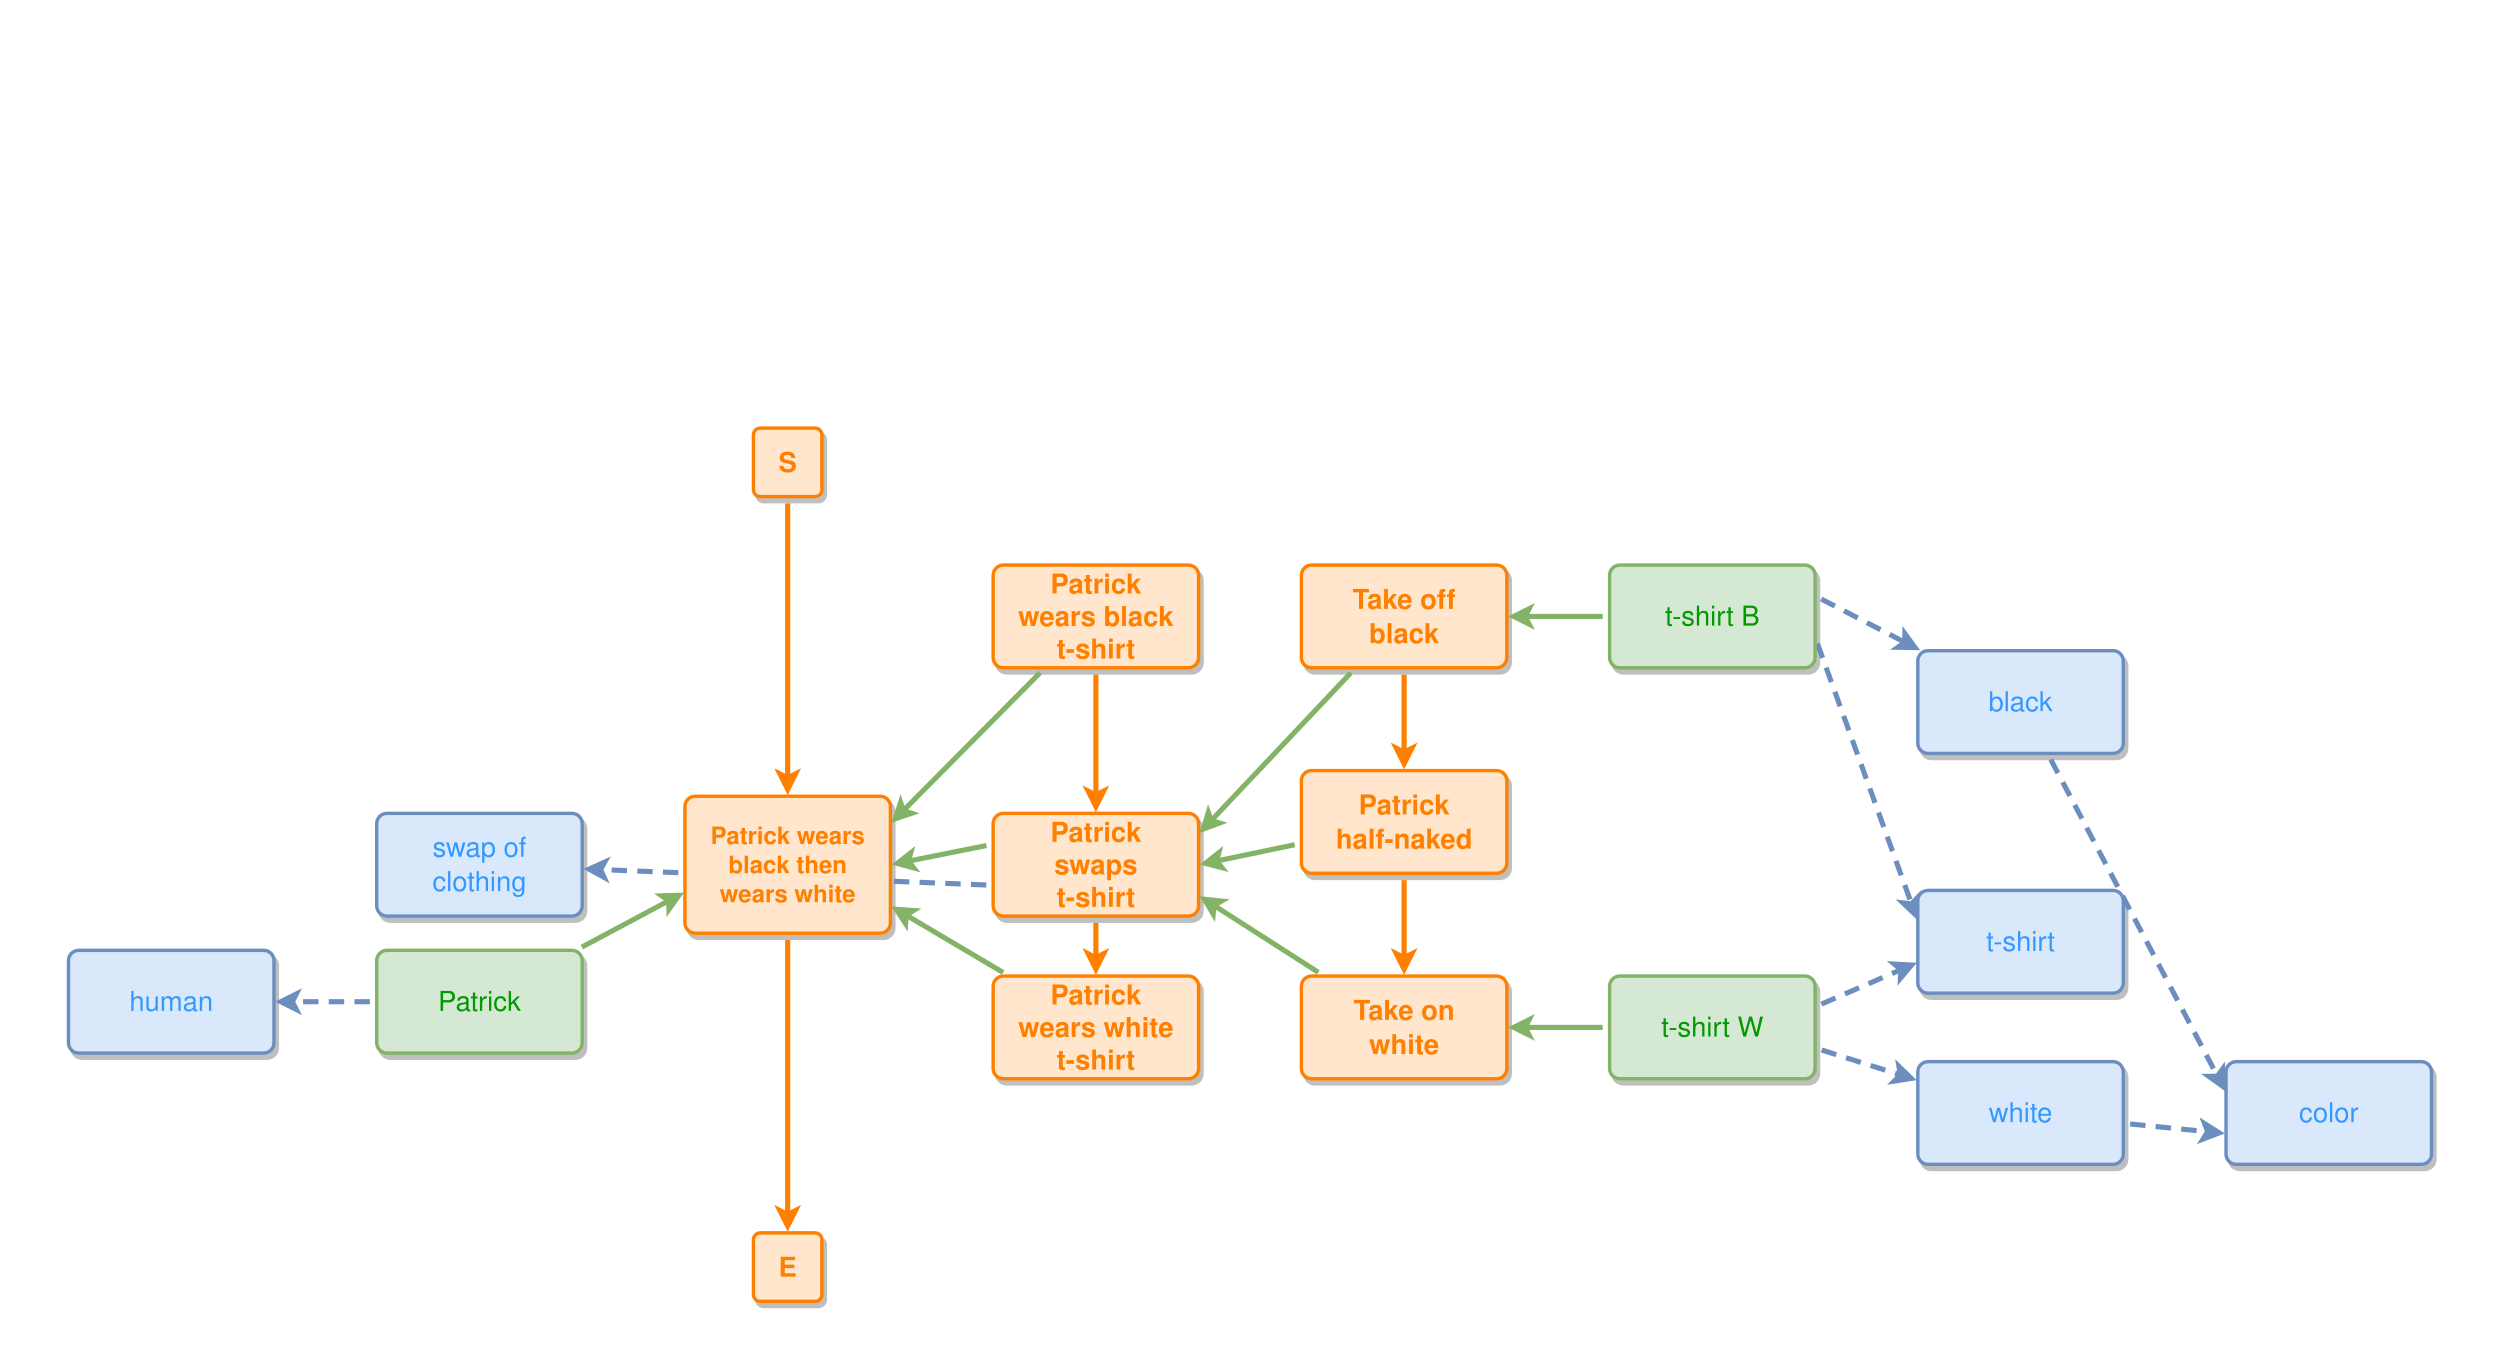
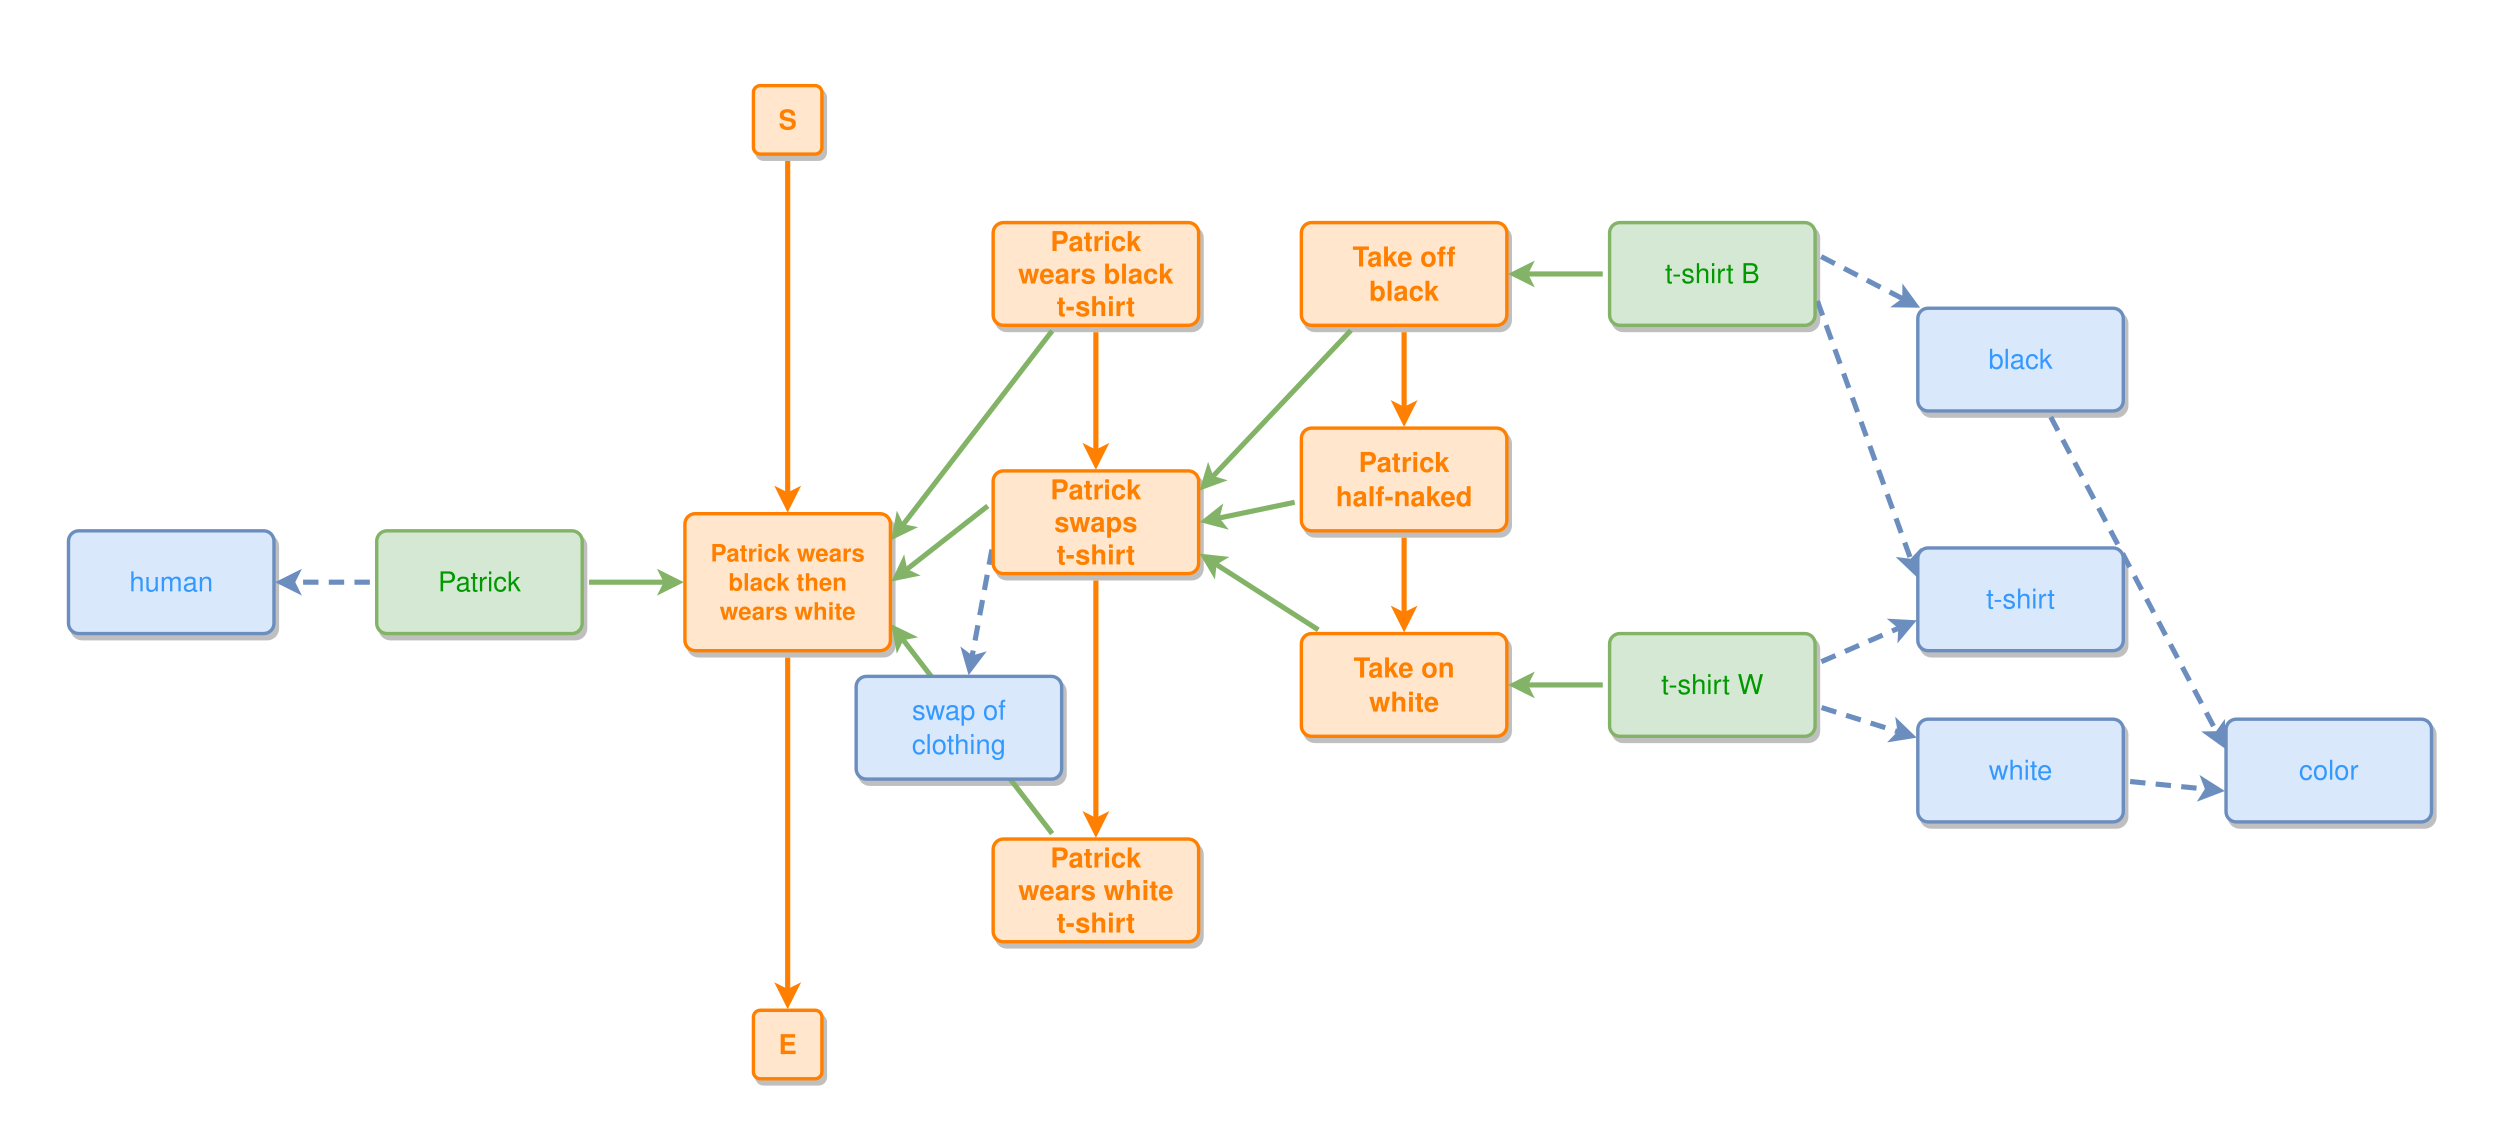
- <svg xmlns="http://www.w3.org/2000/svg" width="1460" height="800" viewBox="0 0 1460 800">
+ <svg xmlns="http://www.w3.org/2000/svg" width="1460" height="670" viewBox="0 0 1460 670">
  <defs>
  </defs>
  <g id="container-shells">
  </g>
  <g id="node-shadows">
-     <rect x="400" y="465" width="120" height="80" rx="6" ry="6" fill="#000000" stroke="#000000" stroke-width="2" opacity="0.25" transform="translate(2,3)" />
-     <rect x="40" y="555" width="120" height="60" rx="6" ry="6" fill="#000000" stroke="#000000" stroke-width="2" opacity="0.25" transform="translate(2,3)" />
-     <rect x="940" y="330" width="120" height="60" rx="6" ry="6" fill="#000000" stroke="#000000" stroke-width="2" opacity="0.25" transform="translate(2,3)" />
-     <rect x="940" y="570" width="120" height="60" rx="6" ry="6" fill="#000000" stroke="#000000" stroke-width="2" opacity="0.25" transform="translate(2,3)" />
-     <rect x="1120" y="520" width="120" height="60" rx="6" ry="6" fill="#000000" stroke="#000000" stroke-width="2" opacity="0.25" transform="translate(2,3)" />
-     <rect x="1120" y="380" width="120" height="60" rx="6" ry="6" fill="#000000" stroke="#000000" stroke-width="2" opacity="0.25" transform="translate(2,3)" />
-     <rect x="1120" y="620" width="120" height="60" rx="6" ry="6" fill="#000000" stroke="#000000" stroke-width="2" opacity="0.25" transform="translate(2,3)" />
-     <rect x="1300" y="620" width="120" height="60" rx="6" ry="6" fill="#000000" stroke="#000000" stroke-width="2" opacity="0.25" transform="translate(2,3)" />
-     <rect x="440" y="250" width="40" height="40" rx="4" ry="4" fill="#000000" stroke="#000000" stroke-width="2" opacity="0.25" transform="translate(2,3)" />
-     <rect x="440" y="720" width="40" height="40" rx="4" ry="4" fill="#000000" stroke="#000000" stroke-width="2" opacity="0.25" transform="translate(2,3)" />
-     <rect x="580" y="330" width="120" height="60" rx="6" ry="6" fill="#000000" stroke="#000000" stroke-width="2" opacity="0.25" transform="translate(2,3)" />
-     <rect x="580" y="475" width="120" height="60" rx="6" ry="6" fill="#000000" stroke="#000000" stroke-width="2" opacity="0.25" transform="translate(2,3)" />
-     <rect x="580" y="570" width="120" height="60" rx="6" ry="6" fill="#000000" stroke="#000000" stroke-width="2" opacity="0.25" transform="translate(2,3)" />
-     <rect x="760" y="330" width="120" height="60" rx="6" ry="6" fill="#000000" stroke="#000000" stroke-width="2" opacity="0.25" transform="translate(2,3)" />
-     <rect x="760" y="450" width="120" height="60" rx="6" ry="6" fill="#000000" stroke="#000000" stroke-width="2" opacity="0.25" transform="translate(2,3)" />
-     <rect x="760" y="570" width="120" height="60" rx="6" ry="6" fill="#000000" stroke="#000000" stroke-width="2" opacity="0.25" transform="translate(2,3)" />
-     <rect x="220" y="475" width="120" height="60" rx="6" ry="6" fill="#000000" stroke="#000000" stroke-width="2" opacity="0.25" transform="translate(2,3)" />
-     <rect x="220" y="555" width="120" height="60" rx="6" ry="6" fill="#000000" stroke="#000000" stroke-width="2" opacity="0.25" transform="translate(2,3)" />
+     <rect x="400" y="300" width="120" height="80" rx="6" ry="6" fill="#000000" stroke="#000000" stroke-width="2" opacity="0.25" transform="translate(2,3)" />
+     <rect x="40" y="310" width="120" height="60" rx="6" ry="6" fill="#000000" stroke="#000000" stroke-width="2" opacity="0.25" transform="translate(2,3)" />
+     <rect x="940" y="130" width="120" height="60" rx="6" ry="6" fill="#000000" stroke="#000000" stroke-width="2" opacity="0.25" transform="translate(2,3)" />
+     <rect x="940" y="370" width="120" height="60" rx="6" ry="6" fill="#000000" stroke="#000000" stroke-width="2" opacity="0.25" transform="translate(2,3)" />
+     <rect x="1120" y="320" width="120" height="60" rx="6" ry="6" fill="#000000" stroke="#000000" stroke-width="2" opacity="0.25" transform="translate(2,3)" />
+     <rect x="1120" y="180" width="120" height="60" rx="6" ry="6" fill="#000000" stroke="#000000" stroke-width="2" opacity="0.25" transform="translate(2,3)" />
+     <rect x="1120" y="420" width="120" height="60" rx="6" ry="6" fill="#000000" stroke="#000000" stroke-width="2" opacity="0.25" transform="translate(2,3)" />
+     <rect x="1300" y="420" width="120" height="60" rx="6" ry="6" fill="#000000" stroke="#000000" stroke-width="2" opacity="0.25" transform="translate(2,3)" />
+     <rect x="440" y="50" width="40" height="40" rx="4" ry="4" fill="#000000" stroke="#000000" stroke-width="2" opacity="0.25" transform="translate(2,3)" />
+     <rect x="440" y="590" width="40" height="40" rx="4" ry="4" fill="#000000" stroke="#000000" stroke-width="2" opacity="0.25" transform="translate(2,3)" />
+     <rect x="580" y="130" width="120" height="60" rx="6" ry="6" fill="#000000" stroke="#000000" stroke-width="2" opacity="0.25" transform="translate(2,3)" />
+     <rect x="580" y="275" width="120" height="60" rx="6" ry="6" fill="#000000" stroke="#000000" stroke-width="2" opacity="0.25" transform="translate(2,3)" />
+     <rect x="580" y="490" width="120" height="60" rx="6" ry="6" fill="#000000" stroke="#000000" stroke-width="2" opacity="0.25" transform="translate(2,3)" />
+     <rect x="760" y="130" width="120" height="60" rx="6" ry="6" fill="#000000" stroke="#000000" stroke-width="2" opacity="0.25" transform="translate(2,3)" />
+     <rect x="760" y="250" width="120" height="60" rx="6" ry="6" fill="#000000" stroke="#000000" stroke-width="2" opacity="0.25" transform="translate(2,3)" />
+     <rect x="760" y="370" width="120" height="60" rx="6" ry="6" fill="#000000" stroke="#000000" stroke-width="2" opacity="0.25" transform="translate(2,3)" />
+     <rect x="500" y="395" width="120" height="60" rx="6" ry="6" fill="#000000" stroke="#000000" stroke-width="2" opacity="0.25" transform="translate(2,3)" />
+     <rect x="220" y="310" width="120" height="60" rx="6" ry="6" fill="#000000" stroke="#000000" stroke-width="2" opacity="0.25" transform="translate(2,3)" />
  </g>
  <g id="edges">
-     <line x1="460.00" y1="549.00" x2="460.00" y2="709.25" stroke="#ff8000" stroke-width="3" />
-     <path d="M 460.00 716.00 L 455.50 707.00 L 460.00 709.25 L 464.50 707.00 Z" fill="#ff8000" stroke="#ff8000" stroke-width="3" stroke-miterlimit="10" />
-     <line x1="1061.36" y1="375.76" x2="1116.35" y2="527.89" stroke="#6c8ebf" stroke-width="3" stroke-dasharray="9 6" />
-     <path d="M 1118.64 534.24 L 1111.35 527.30 L 1116.35 527.89 L 1119.81 524.24 Z" fill="#6c8ebf" stroke="#6c8ebf" stroke-width="3" stroke-miterlimit="10" />
-     <line x1="1063.55" y1="349.84" x2="1112.38" y2="375.07" stroke="#6c8ebf" stroke-width="3" stroke-dasharray="9 6" />
-     <path d="M 1118.38 378.16 L 1108.32 378.03 L 1112.38 375.07 L 1112.45 370.03 Z" fill="#6c8ebf" stroke="#6c8ebf" stroke-width="3" stroke-miterlimit="10" />
-     <line x1="936.00" y1="360.00" x2="890.75" y2="360.00" stroke="#82b366" stroke-width="3" />
-     <path d="M 884.00 360.00 L 893.00 355.50 L 890.75 360.00 L 893.00 364.50 Z" fill="#82b366" stroke="#82b366" stroke-width="3" stroke-miterlimit="10" />
-     <line x1="1063.67" y1="586.41" x2="1110.14" y2="566.27" stroke="#6c8ebf" stroke-width="3" stroke-dasharray="9 6" />
-     <path d="M 1116.33 563.59 L 1109.86 571.30 L 1110.14 566.27 L 1106.28 563.04 Z" fill="#6c8ebf" stroke="#6c8ebf" stroke-width="3" stroke-miterlimit="10" />
-     <line x1="1063.81" y1="613.21" x2="1109.75" y2="627.75" stroke="#6c8ebf" stroke-width="3" stroke-dasharray="9 6" />
-     <path d="M 1116.19 629.79 L 1106.25 631.37 L 1109.75 627.75 L 1108.97 622.79 Z" fill="#6c8ebf" stroke="#6c8ebf" stroke-width="3" stroke-miterlimit="10" />
-     <line x1="936.00" y1="600.00" x2="890.75" y2="600.00" stroke="#82b366" stroke-width="3" />
-     <path d="M 884.00 600.00 L 893.00 595.50 L 890.75 600.00 L 893.00 604.50 Z" fill="#82b366" stroke="#82b366" stroke-width="3" stroke-miterlimit="10" />
-     <line x1="1197.65" y1="443.54" x2="1294.99" y2="628.49" stroke="#6c8ebf" stroke-width="3" stroke-dasharray="9 6" />
-     <path d="M 1298.14 634.46 L 1289.96 628.59 L 1294.99 628.49 L 1297.93 624.40 Z" fill="#6c8ebf" stroke="#6c8ebf" stroke-width="3" stroke-miterlimit="10" />
-     <line x1="1243.98" y1="656.40" x2="1289.30" y2="660.93" stroke="#6c8ebf" stroke-width="3" stroke-dasharray="9 6" />
-     <path d="M 1296.02 661.60 L 1286.62 665.18 L 1289.30 660.93 L 1287.51 656.23 Z" fill="#6c8ebf" stroke="#6c8ebf" stroke-width="3" stroke-miterlimit="10" />
-     <line x1="460.00" y1="294.00" x2="460.00" y2="454.25" stroke="#ff8000" stroke-width="3" />
-     <path d="M 460.00 461.00 L 455.50 452.00 L 460.00 454.25 L 464.50 452.00 Z" fill="#ff8000" stroke="#ff8000" stroke-width="3" stroke-miterlimit="10" />
-     <line x1="607.43" y1="392.84" x2="527.57" y2="473.37" stroke="#82b366" stroke-width="3" />
-     <path d="M 522.82 478.16 L 525.96 468.60 L 527.57 473.37 L 532.35 474.94 Z" fill="#82b366" stroke="#82b366" stroke-width="3" stroke-miterlimit="10" />
-     <line x1="640.00" y1="394.00" x2="640.00" y2="464.25" stroke="#ff8000" stroke-width="3" />
-     <path d="M 640.00 471.00 L 635.50 462.00 L 640.00 464.25 L 644.50 462.00 Z" fill="#ff8000" stroke="#ff8000" stroke-width="3" stroke-miterlimit="10" />
-     <line x1="576.08" y1="493.78" x2="530.54" y2="502.89" stroke="#82b366" stroke-width="3" />
-     <path d="M 523.92 504.22 L 531.87 498.04 L 530.54 502.89 L 533.63 506.86 Z" fill="#82b366" stroke="#82b366" stroke-width="3" stroke-miterlimit="10" />
-     <line x1="640.00" y1="539.00" x2="640.00" y2="559.25" stroke="#ff8000" stroke-width="3" />
-     <path d="M 640.00 566.00 L 635.50 557.00 L 640.00 559.25 L 644.50 557.00 Z" fill="#ff8000" stroke="#ff8000" stroke-width="3" stroke-miterlimit="10" />
-     <line x1="576.00" y1="516.84" x2="350.74" y2="507.83" stroke="#6c8ebf" stroke-width="3" stroke-dasharray="9 6" />
-     <path d="M 344.00 507.56 L 353.17 503.42 L 350.74 507.83 L 352.81 512.42 Z" fill="#6c8ebf" stroke="#6c8ebf" stroke-width="3" stroke-miterlimit="10" />
-     <line x1="585.85" y1="567.96" x2="529.25" y2="534.47" stroke="#82b366" stroke-width="3" />
-     <path d="M 523.44 531.04 L 533.48 531.75 L 529.25 534.47 L 528.90 539.49 Z" fill="#82b366" stroke="#82b366" stroke-width="3" stroke-miterlimit="10" />
-     <line x1="788.91" y1="392.91" x2="707.38" y2="479.19" stroke="#82b366" stroke-width="3" />
-     <path d="M 702.75 484.09 L 705.66 474.46 L 707.38 479.19 L 712.20 480.64 Z" fill="#82b366" stroke="#82b366" stroke-width="3" stroke-miterlimit="10" />
-     <line x1="820.00" y1="394.00" x2="820.00" y2="439.25" stroke="#ff8000" stroke-width="3" />
-     <path d="M 820.00 446.00 L 815.50 437.00 L 820.00 439.25 L 824.50 437.00 Z" fill="#ff8000" stroke="#ff8000" stroke-width="3" stroke-miterlimit="10" />
-     <line x1="756.08" y1="493.32" x2="710.52" y2="502.81" stroke="#82b366" stroke-width="3" />
-     <path d="M 703.92 504.18 L 711.81 497.94 L 710.52 502.81 L 713.64 506.75 Z" fill="#82b366" stroke="#82b366" stroke-width="3" stroke-miterlimit="10" />
-     <line x1="820.00" y1="514.00" x2="820.00" y2="559.25" stroke="#ff8000" stroke-width="3" />
-     <path d="M 820.00 566.00 L 815.50 557.00 L 820.00 559.25 L 824.50 557.00 Z" fill="#ff8000" stroke="#ff8000" stroke-width="3" stroke-miterlimit="10" />
-     <line x1="769.88" y1="567.84" x2="709.05" y2="528.81" stroke="#82b366" stroke-width="3" />
-     <path d="M 703.37 525.16 L 713.37 526.23 L 709.05 528.81 L 708.51 533.81 Z" fill="#82b366" stroke="#82b366" stroke-width="3" stroke-miterlimit="10" />
-     <line x1="339.78" y1="553.12" x2="390.51" y2="526.06" stroke="#82b366" stroke-width="3" />
-     <path d="M 396.47 522.88 L 390.65 531.09 L 390.51 526.06 L 386.41 523.15 Z" fill="#82b366" stroke="#82b366" stroke-width="3" stroke-miterlimit="10" />
-     <line x1="216.00" y1="585.00" x2="170.75" y2="585.00" stroke="#6c8ebf" stroke-width="3" stroke-dasharray="9 6" />
-     <path d="M 164.00 585.00 L 173.00 580.50 L 170.75 585.00 L 173.00 589.50 Z" fill="#6c8ebf" stroke="#6c8ebf" stroke-width="3" stroke-miterlimit="10" />
+     <line x1="460.00" y1="384.00" x2="460.00" y2="579.25" stroke="#ff8000" stroke-width="3" />
+     <path d="M 460.00 586.00 L 455.50 577.00 L 460.00 579.25 L 464.50 577.00 Z" fill="#ff8000" stroke="#ff8000" stroke-width="3" stroke-miterlimit="10" />
+     <line x1="1061.36" y1="175.76" x2="1116.35" y2="327.89" stroke="#6c8ebf" stroke-width="3" stroke-dasharray="9 6" />
+     <path d="M 1118.64 334.24 L 1111.35 327.30 L 1116.35 327.89 L 1119.81 324.24 Z" fill="#6c8ebf" stroke="#6c8ebf" stroke-width="3" stroke-miterlimit="10" />
+     <line x1="1063.55" y1="149.84" x2="1112.38" y2="175.07" stroke="#6c8ebf" stroke-width="3" stroke-dasharray="9 6" />
+     <path d="M 1118.38 178.16 L 1108.32 178.03 L 1112.38 175.07 L 1112.45 170.03 Z" fill="#6c8ebf" stroke="#6c8ebf" stroke-width="3" stroke-miterlimit="10" />
+     <line x1="936.00" y1="160.00" x2="890.75" y2="160.00" stroke="#82b366" stroke-width="3" />
+     <path d="M 884.00 160.00 L 893.00 155.50 L 890.75 160.00 L 893.00 164.50 Z" fill="#82b366" stroke="#82b366" stroke-width="3" stroke-miterlimit="10" />
+     <line x1="1063.67" y1="386.41" x2="1110.14" y2="366.27" stroke="#6c8ebf" stroke-width="3" stroke-dasharray="9 6" />
+     <path d="M 1116.33 363.59 L 1109.86 371.30 L 1110.14 366.27 L 1106.28 363.04 Z" fill="#6c8ebf" stroke="#6c8ebf" stroke-width="3" stroke-miterlimit="10" />
+     <line x1="1063.81" y1="413.21" x2="1109.75" y2="427.75" stroke="#6c8ebf" stroke-width="3" stroke-dasharray="9 6" />
+     <path d="M 1116.19 429.79 L 1106.25 431.37 L 1109.75 427.75 L 1108.97 422.79 Z" fill="#6c8ebf" stroke="#6c8ebf" stroke-width="3" stroke-miterlimit="10" />
+     <line x1="936.00" y1="400.00" x2="890.75" y2="400.00" stroke="#82b366" stroke-width="3" />
+     <path d="M 884.00 400.00 L 893.00 395.50 L 890.75 400.00 L 893.00 404.50 Z" fill="#82b366" stroke="#82b366" stroke-width="3" stroke-miterlimit="10" />
+     <line x1="1197.65" y1="243.54" x2="1294.99" y2="428.49" stroke="#6c8ebf" stroke-width="3" stroke-dasharray="9 6" />
+     <path d="M 1298.14 434.46 L 1289.96 428.59 L 1294.99 428.49 L 1297.93 424.40 Z" fill="#6c8ebf" stroke="#6c8ebf" stroke-width="3" stroke-miterlimit="10" />
+     <line x1="1243.98" y1="456.40" x2="1289.30" y2="460.93" stroke="#6c8ebf" stroke-width="3" stroke-dasharray="9 6" />
+     <path d="M 1296.02 461.60 L 1286.62 465.18 L 1289.30 460.93 L 1287.51 456.23 Z" fill="#6c8ebf" stroke="#6c8ebf" stroke-width="3" stroke-miterlimit="10" />
+     <line x1="460.00" y1="94.00" x2="460.00" y2="289.25" stroke="#ff8000" stroke-width="3" />
+     <path d="M 460.00 296.00 L 455.50 287.00 L 460.00 289.25 L 464.50 287.00 Z" fill="#ff8000" stroke="#ff8000" stroke-width="3" stroke-miterlimit="10" />
+     <line x1="614.48" y1="193.17" x2="526.55" y2="307.48" stroke="#82b366" stroke-width="3" />
+     <path d="M 522.44 312.83 L 524.36 302.95 L 526.55 307.48 L 531.49 308.44 Z" fill="#82b366" stroke="#82b366" stroke-width="3" stroke-miterlimit="10" />
+     <line x1="640.00" y1="194.00" x2="640.00" y2="264.25" stroke="#ff8000" stroke-width="3" />
+     <path d="M 640.00 271.00 L 635.50 262.00 L 640.00 264.25 L 644.50 262.00 Z" fill="#ff8000" stroke="#ff8000" stroke-width="3" stroke-miterlimit="10" />
+     <line x1="576.85" y1="295.47" x2="528.46" y2="333.37" stroke="#82b366" stroke-width="3" />
+     <path d="M 523.15 337.53 L 527.46 328.44 L 528.46 333.37 L 533.01 335.53 Z" fill="#82b366" stroke="#82b366" stroke-width="3" stroke-miterlimit="10" />
+     <line x1="640.00" y1="339.00" x2="640.00" y2="479.25" stroke="#ff8000" stroke-width="3" />
+     <path d="M 640.00 486.00 L 635.50 477.00 L 640.00 479.25 L 644.50 477.00 Z" fill="#ff8000" stroke="#ff8000" stroke-width="3" stroke-miterlimit="10" />
+     <line x1="579.27" y1="320.93" x2="567.51" y2="384.43" stroke="#6c8ebf" stroke-width="3" stroke-dasharray="9 6" />
+     <path d="M 566.28 391.07 L 563.50 381.40 L 567.51 384.43 L 572.35 383.04 Z" fill="#6c8ebf" stroke="#6c8ebf" stroke-width="3" stroke-miterlimit="10" />
+     <line x1="614.48" y1="486.83" x2="526.55" y2="372.52" stroke="#82b366" stroke-width="3" />
+     <path d="M 522.44 367.17 L 531.49 371.56 L 526.55 372.52 L 524.36 377.05 Z" fill="#82b366" stroke="#82b366" stroke-width="3" stroke-miterlimit="10" />
+     <line x1="788.91" y1="192.91" x2="707.38" y2="279.19" stroke="#82b366" stroke-width="3" />
+     <path d="M 702.75 284.09 L 705.66 274.46 L 707.38 279.19 L 712.20 280.64 Z" fill="#82b366" stroke="#82b366" stroke-width="3" stroke-miterlimit="10" />
+     <line x1="820.00" y1="194.00" x2="820.00" y2="239.25" stroke="#ff8000" stroke-width="3" />
+     <path d="M 820.00 246.00 L 815.50 237.00 L 820.00 239.25 L 824.50 237.00 Z" fill="#ff8000" stroke="#ff8000" stroke-width="3" stroke-miterlimit="10" />
+     <line x1="756.08" y1="293.32" x2="710.52" y2="302.81" stroke="#82b366" stroke-width="3" />
+     <path d="M 703.92 304.18 L 711.81 297.94 L 710.52 302.81 L 713.64 306.75 Z" fill="#82b366" stroke="#82b366" stroke-width="3" stroke-miterlimit="10" />
+     <line x1="820.00" y1="314.00" x2="820.00" y2="359.25" stroke="#ff8000" stroke-width="3" />
+     <path d="M 820.00 366.00 L 815.50 357.00 L 820.00 359.25 L 824.50 357.00 Z" fill="#ff8000" stroke="#ff8000" stroke-width="3" stroke-miterlimit="10" />
+     <line x1="769.88" y1="367.84" x2="709.05" y2="328.81" stroke="#82b366" stroke-width="3" />
+     <path d="M 703.37 325.16 L 713.37 326.23 L 709.05 328.81 L 708.51 333.81 Z" fill="#82b366" stroke="#82b366" stroke-width="3" stroke-miterlimit="10" />
+     <line x1="344.00" y1="340.00" x2="389.25" y2="340.00" stroke="#82b366" stroke-width="3" />
+     <path d="M 396.00 340.00 L 387.00 344.50 L 389.25 340.00 L 387.00 335.50 Z" fill="#82b366" stroke="#82b366" stroke-width="3" stroke-miterlimit="10" />
+     <line x1="216.00" y1="340.00" x2="170.75" y2="340.00" stroke="#6c8ebf" stroke-width="3" stroke-dasharray="9 6" />
+     <path d="M 164.00 340.00 L 173.00 335.50 L 170.75 340.00 L 173.00 344.50 Z" fill="#6c8ebf" stroke="#6c8ebf" stroke-width="3" stroke-miterlimit="10" />
  </g>
  <g id="nodes">
-     <rect x="400" y="465" width="120" height="80" rx="6" ry="6" fill="#ffe6cc" stroke="#ff8000" stroke-width="2" />
-     <text x="460" y="488" text-anchor="middle" dominant-baseline="middle" font-family="Helvetica,Inter,Segoe UI,Arial" font-size="14" font-weight="bold" fill="#ff8000">Patrick wears</text>
-     <text x="460" y="505" text-anchor="middle" dominant-baseline="middle" font-family="Helvetica,Inter,Segoe UI,Arial" font-size="14" font-weight="bold" fill="#ff8000">black then</text>
-     <text x="460" y="522" text-anchor="middle" dominant-baseline="middle" font-family="Helvetica,Inter,Segoe UI,Arial" font-size="14" font-weight="bold" fill="#ff8000">wears white</text>
-     <rect x="40" y="555" width="120" height="60" rx="6" ry="6" fill="#dae8fc" stroke="#6c8ebf" stroke-width="2" />
-     <text x="100" y="585" text-anchor="middle" dominant-baseline="middle" font-family="Helvetica,Inter,Segoe UI,Arial" font-size="16" font-weight="normal" fill="#3399ff">human</text>
-     <rect x="940" y="330" width="120" height="60" rx="6" ry="6" fill="#d5e8d4" stroke="#82b366" stroke-width="2" />
-     <text x="1000" y="360" text-anchor="middle" dominant-baseline="middle" font-family="Helvetica,Inter,Segoe UI,Arial" font-size="16" font-weight="normal" fill="#009900">t-shirt B</text>
-     <rect x="940" y="570" width="120" height="60" rx="6" ry="6" fill="#d5e8d4" stroke="#82b366" stroke-width="2" />
-     <text x="1000" y="600" text-anchor="middle" dominant-baseline="middle" font-family="Helvetica,Inter,Segoe UI,Arial" font-size="16" font-weight="normal" fill="#009900">t-shirt W</text>
-     <rect x="1120" y="520" width="120" height="60" rx="6" ry="6" fill="#dae8fc" stroke="#6c8ebf" stroke-width="2" />
-     <text x="1180" y="550" text-anchor="middle" dominant-baseline="middle" font-family="Helvetica,Inter,Segoe UI,Arial" font-size="16" font-weight="normal" fill="#3399ff">t-shirt</text>
-     <rect x="1120" y="380" width="120" height="60" rx="6" ry="6" fill="#dae8fc" stroke="#6c8ebf" stroke-width="2" />
-     <text x="1180" y="410" text-anchor="middle" dominant-baseline="middle" font-family="Helvetica,Inter,Segoe UI,Arial" font-size="16" font-weight="normal" fill="#3399ff">black</text>
-     <rect x="1120" y="620" width="120" height="60" rx="6" ry="6" fill="#dae8fc" stroke="#6c8ebf" stroke-width="2" />
-     <text x="1180" y="650" text-anchor="middle" dominant-baseline="middle" font-family="Helvetica,Inter,Segoe UI,Arial" font-size="16" font-weight="normal" fill="#3399ff">white</text>
-     <rect x="1300" y="620" width="120" height="60" rx="6" ry="6" fill="#dae8fc" stroke="#6c8ebf" stroke-width="2" />
-     <text x="1360" y="650" text-anchor="middle" dominant-baseline="middle" font-family="Helvetica,Inter,Segoe UI,Arial" font-size="16" font-weight="normal" fill="#3399ff">color</text>
-     <rect x="440" y="250" width="40" height="40" rx="4" ry="4" fill="#ffe6cc" stroke="#ff8000" stroke-width="2" />
-     <text x="460" y="270" text-anchor="middle" dominant-baseline="middle" font-family="Helvetica,Inter,Segoe UI,Arial" font-size="16" font-weight="bold" fill="#ff8000">S</text>
-     <rect x="440" y="720" width="40" height="40" rx="4" ry="4" fill="#ffe6cc" stroke="#ff8000" stroke-width="2" />
-     <text x="460" y="740" text-anchor="middle" dominant-baseline="middle" font-family="Helvetica,Inter,Segoe UI,Arial" font-size="16" font-weight="bold" fill="#ff8000">E</text>
-     <rect x="580" y="330" width="120" height="60" rx="6" ry="6" fill="#ffe6cc" stroke="#ff8000" stroke-width="2" />
-     <text x="640" y="341" text-anchor="middle" dominant-baseline="middle" font-family="Helvetica,Inter,Segoe UI,Arial" font-size="16" font-weight="bold" fill="#ff8000">Patrick</text>
-     <text x="640" y="360" text-anchor="middle" dominant-baseline="middle" font-family="Helvetica,Inter,Segoe UI,Arial" font-size="16" font-weight="bold" fill="#ff8000">wears black</text>
-     <text x="640" y="379" text-anchor="middle" dominant-baseline="middle" font-family="Helvetica,Inter,Segoe UI,Arial" font-size="16" font-weight="bold" fill="#ff8000">t-shirt</text>
-     <rect x="580" y="475" width="120" height="60" rx="6" ry="6" fill="#ffe6cc" stroke="#ff8000" stroke-width="2" />
-     <text x="640" y="486" text-anchor="middle" dominant-baseline="middle" font-family="Helvetica,Inter,Segoe UI,Arial" font-size="16" font-weight="bold" fill="#ff8000">Patrick</text>
-     <text x="640" y="505" text-anchor="middle" dominant-baseline="middle" font-family="Helvetica,Inter,Segoe UI,Arial" font-size="16" font-weight="bold" fill="#ff8000">swaps</text>
-     <text x="640" y="524" text-anchor="middle" dominant-baseline="middle" font-family="Helvetica,Inter,Segoe UI,Arial" font-size="16" font-weight="bold" fill="#ff8000">t-shirt</text>
-     <rect x="580" y="570" width="120" height="60" rx="6" ry="6" fill="#ffe6cc" stroke="#ff8000" stroke-width="2" />
-     <text x="640" y="581" text-anchor="middle" dominant-baseline="middle" font-family="Helvetica,Inter,Segoe UI,Arial" font-size="16" font-weight="bold" fill="#ff8000">Patrick</text>
-     <text x="640" y="600" text-anchor="middle" dominant-baseline="middle" font-family="Helvetica,Inter,Segoe UI,Arial" font-size="16" font-weight="bold" fill="#ff8000">wears white</text>
-     <text x="640" y="619" text-anchor="middle" dominant-baseline="middle" font-family="Helvetica,Inter,Segoe UI,Arial" font-size="16" font-weight="bold" fill="#ff8000">t-shirt</text>
-     <rect x="760" y="330" width="120" height="60" rx="6" ry="6" fill="#ffe6cc" stroke="#ff8000" stroke-width="2" />
-     <text x="820" y="350" text-anchor="middle" dominant-baseline="middle" font-family="Helvetica,Inter,Segoe UI,Arial" font-size="16" font-weight="bold" fill="#ff8000">Take off</text>
-     <text x="820" y="370" text-anchor="middle" dominant-baseline="middle" font-family="Helvetica,Inter,Segoe UI,Arial" font-size="16" font-weight="bold" fill="#ff8000">black</text>
-     <rect x="760" y="450" width="120" height="60" rx="6" ry="6" fill="#ffe6cc" stroke="#ff8000" stroke-width="2" />
-     <text x="820" y="470" text-anchor="middle" dominant-baseline="middle" font-family="Helvetica,Inter,Segoe UI,Arial" font-size="16" font-weight="bold" fill="#ff8000">Patrick</text>
-     <text x="820" y="490" text-anchor="middle" dominant-baseline="middle" font-family="Helvetica,Inter,Segoe UI,Arial" font-size="16" font-weight="bold" fill="#ff8000">half-naked</text>
-     <rect x="760" y="570" width="120" height="60" rx="6" ry="6" fill="#ffe6cc" stroke="#ff8000" stroke-width="2" />
-     <text x="820" y="590" text-anchor="middle" dominant-baseline="middle" font-family="Helvetica,Inter,Segoe UI,Arial" font-size="16" font-weight="bold" fill="#ff8000">Take on</text>
-     <text x="820" y="610" text-anchor="middle" dominant-baseline="middle" font-family="Helvetica,Inter,Segoe UI,Arial" font-size="16" font-weight="bold" fill="#ff8000">white</text>
-     <rect x="220" y="475" width="120" height="60" rx="6" ry="6" fill="#dae8fc" stroke="#6c8ebf" stroke-width="2" />
-     <text x="280" y="495" text-anchor="middle" dominant-baseline="middle" font-family="Helvetica,Inter,Segoe UI,Arial" font-size="16" font-weight="normal" fill="#3399ff">swap of</text>
-     <text x="280" y="515" text-anchor="middle" dominant-baseline="middle" font-family="Helvetica,Inter,Segoe UI,Arial" font-size="16" font-weight="normal" fill="#3399ff">clothing</text>
-     <rect x="220" y="555" width="120" height="60" rx="6" ry="6" fill="#d5e8d4" stroke="#82b366" stroke-width="2" />
-     <text x="280" y="585" text-anchor="middle" dominant-baseline="middle" font-family="Helvetica,Inter,Segoe UI,Arial" font-size="16" font-weight="normal" fill="#009900">Patrick</text>
+     <rect x="400" y="300" width="120" height="80" rx="6" ry="6" fill="#ffe6cc" stroke="#ff8000" stroke-width="2" />
+     <text x="460" y="323" text-anchor="middle" dominant-baseline="middle" font-family="Helvetica,Inter,Segoe UI,Arial" font-size="14" font-weight="bold" fill="#ff8000">Patrick wears</text>
+     <text x="460" y="340" text-anchor="middle" dominant-baseline="middle" font-family="Helvetica,Inter,Segoe UI,Arial" font-size="14" font-weight="bold" fill="#ff8000">black then</text>
+     <text x="460" y="357" text-anchor="middle" dominant-baseline="middle" font-family="Helvetica,Inter,Segoe UI,Arial" font-size="14" font-weight="bold" fill="#ff8000">wears white</text>
+     <rect x="40" y="310" width="120" height="60" rx="6" ry="6" fill="#dae8fc" stroke="#6c8ebf" stroke-width="2" />
+     <text x="100" y="340" text-anchor="middle" dominant-baseline="middle" font-family="Helvetica,Inter,Segoe UI,Arial" font-size="16" font-weight="normal" fill="#3399ff">human</text>
+     <rect x="940" y="130" width="120" height="60" rx="6" ry="6" fill="#d5e8d4" stroke="#82b366" stroke-width="2" />
+     <text x="1000" y="160" text-anchor="middle" dominant-baseline="middle" font-family="Helvetica,Inter,Segoe UI,Arial" font-size="16" font-weight="normal" fill="#009900">t-shirt B</text>
+     <rect x="940" y="370" width="120" height="60" rx="6" ry="6" fill="#d5e8d4" stroke="#82b366" stroke-width="2" />
+     <text x="1000" y="400" text-anchor="middle" dominant-baseline="middle" font-family="Helvetica,Inter,Segoe UI,Arial" font-size="16" font-weight="normal" fill="#009900">t-shirt W</text>
+     <rect x="1120" y="320" width="120" height="60" rx="6" ry="6" fill="#dae8fc" stroke="#6c8ebf" stroke-width="2" />
+     <text x="1180" y="350" text-anchor="middle" dominant-baseline="middle" font-family="Helvetica,Inter,Segoe UI,Arial" font-size="16" font-weight="normal" fill="#3399ff">t-shirt</text>
+     <rect x="1120" y="180" width="120" height="60" rx="6" ry="6" fill="#dae8fc" stroke="#6c8ebf" stroke-width="2" />
+     <text x="1180" y="210" text-anchor="middle" dominant-baseline="middle" font-family="Helvetica,Inter,Segoe UI,Arial" font-size="16" font-weight="normal" fill="#3399ff">black</text>
+     <rect x="1120" y="420" width="120" height="60" rx="6" ry="6" fill="#dae8fc" stroke="#6c8ebf" stroke-width="2" />
+     <text x="1180" y="450" text-anchor="middle" dominant-baseline="middle" font-family="Helvetica,Inter,Segoe UI,Arial" font-size="16" font-weight="normal" fill="#3399ff">white</text>
+     <rect x="1300" y="420" width="120" height="60" rx="6" ry="6" fill="#dae8fc" stroke="#6c8ebf" stroke-width="2" />
+     <text x="1360" y="450" text-anchor="middle" dominant-baseline="middle" font-family="Helvetica,Inter,Segoe UI,Arial" font-size="16" font-weight="normal" fill="#3399ff">color</text>
+     <rect x="440" y="50" width="40" height="40" rx="4" ry="4" fill="#ffe6cc" stroke="#ff8000" stroke-width="2" />
+     <text x="460" y="70" text-anchor="middle" dominant-baseline="middle" font-family="Helvetica,Inter,Segoe UI,Arial" font-size="16" font-weight="bold" fill="#ff8000">S</text>
+     <rect x="440" y="590" width="40" height="40" rx="4" ry="4" fill="#ffe6cc" stroke="#ff8000" stroke-width="2" />
+     <text x="460" y="610" text-anchor="middle" dominant-baseline="middle" font-family="Helvetica,Inter,Segoe UI,Arial" font-size="16" font-weight="bold" fill="#ff8000">E</text>
+     <rect x="580" y="130" width="120" height="60" rx="6" ry="6" fill="#ffe6cc" stroke="#ff8000" stroke-width="2" />
+     <text x="640" y="141" text-anchor="middle" dominant-baseline="middle" font-family="Helvetica,Inter,Segoe UI,Arial" font-size="16" font-weight="bold" fill="#ff8000">Patrick</text>
+     <text x="640" y="160" text-anchor="middle" dominant-baseline="middle" font-family="Helvetica,Inter,Segoe UI,Arial" font-size="16" font-weight="bold" fill="#ff8000">wears black</text>
+     <text x="640" y="179" text-anchor="middle" dominant-baseline="middle" font-family="Helvetica,Inter,Segoe UI,Arial" font-size="16" font-weight="bold" fill="#ff8000">t-shirt</text>
+     <rect x="580" y="275" width="120" height="60" rx="6" ry="6" fill="#ffe6cc" stroke="#ff8000" stroke-width="2" />
+     <text x="640" y="286" text-anchor="middle" dominant-baseline="middle" font-family="Helvetica,Inter,Segoe UI,Arial" font-size="16" font-weight="bold" fill="#ff8000">Patrick</text>
+     <text x="640" y="305" text-anchor="middle" dominant-baseline="middle" font-family="Helvetica,Inter,Segoe UI,Arial" font-size="16" font-weight="bold" fill="#ff8000">swaps</text>
+     <text x="640" y="324" text-anchor="middle" dominant-baseline="middle" font-family="Helvetica,Inter,Segoe UI,Arial" font-size="16" font-weight="bold" fill="#ff8000">t-shirt</text>
+     <rect x="580" y="490" width="120" height="60" rx="6" ry="6" fill="#ffe6cc" stroke="#ff8000" stroke-width="2" />
+     <text x="640" y="501" text-anchor="middle" dominant-baseline="middle" font-family="Helvetica,Inter,Segoe UI,Arial" font-size="16" font-weight="bold" fill="#ff8000">Patrick</text>
+     <text x="640" y="520" text-anchor="middle" dominant-baseline="middle" font-family="Helvetica,Inter,Segoe UI,Arial" font-size="16" font-weight="bold" fill="#ff8000">wears white</text>
+     <text x="640" y="539" text-anchor="middle" dominant-baseline="middle" font-family="Helvetica,Inter,Segoe UI,Arial" font-size="16" font-weight="bold" fill="#ff8000">t-shirt</text>
+     <rect x="760" y="130" width="120" height="60" rx="6" ry="6" fill="#ffe6cc" stroke="#ff8000" stroke-width="2" />
+     <text x="820" y="150" text-anchor="middle" dominant-baseline="middle" font-family="Helvetica,Inter,Segoe UI,Arial" font-size="16" font-weight="bold" fill="#ff8000">Take off</text>
+     <text x="820" y="170" text-anchor="middle" dominant-baseline="middle" font-family="Helvetica,Inter,Segoe UI,Arial" font-size="16" font-weight="bold" fill="#ff8000">black</text>
+     <rect x="760" y="250" width="120" height="60" rx="6" ry="6" fill="#ffe6cc" stroke="#ff8000" stroke-width="2" />
+     <text x="820" y="270" text-anchor="middle" dominant-baseline="middle" font-family="Helvetica,Inter,Segoe UI,Arial" font-size="16" font-weight="bold" fill="#ff8000">Patrick</text>
+     <text x="820" y="290" text-anchor="middle" dominant-baseline="middle" font-family="Helvetica,Inter,Segoe UI,Arial" font-size="16" font-weight="bold" fill="#ff8000">half-naked</text>
+     <rect x="760" y="370" width="120" height="60" rx="6" ry="6" fill="#ffe6cc" stroke="#ff8000" stroke-width="2" />
+     <text x="820" y="390" text-anchor="middle" dominant-baseline="middle" font-family="Helvetica,Inter,Segoe UI,Arial" font-size="16" font-weight="bold" fill="#ff8000">Take on</text>
+     <text x="820" y="410" text-anchor="middle" dominant-baseline="middle" font-family="Helvetica,Inter,Segoe UI,Arial" font-size="16" font-weight="bold" fill="#ff8000">white</text>
+     <rect x="500" y="395" width="120" height="60" rx="6" ry="6" fill="#dae8fc" stroke="#6c8ebf" stroke-width="2" />
+     <text x="560" y="415" text-anchor="middle" dominant-baseline="middle" font-family="Helvetica,Inter,Segoe UI,Arial" font-size="16" font-weight="normal" fill="#3399ff">swap of</text>
+     <text x="560" y="435" text-anchor="middle" dominant-baseline="middle" font-family="Helvetica,Inter,Segoe UI,Arial" font-size="16" font-weight="normal" fill="#3399ff">clothing</text>
+     <rect x="220" y="310" width="120" height="60" rx="6" ry="6" fill="#d5e8d4" stroke="#82b366" stroke-width="2" />
+     <text x="280" y="340" text-anchor="middle" dominant-baseline="middle" font-family="Helvetica,Inter,Segoe UI,Arial" font-size="16" font-weight="normal" fill="#009900">Patrick</text>
  </g>
</svg>
